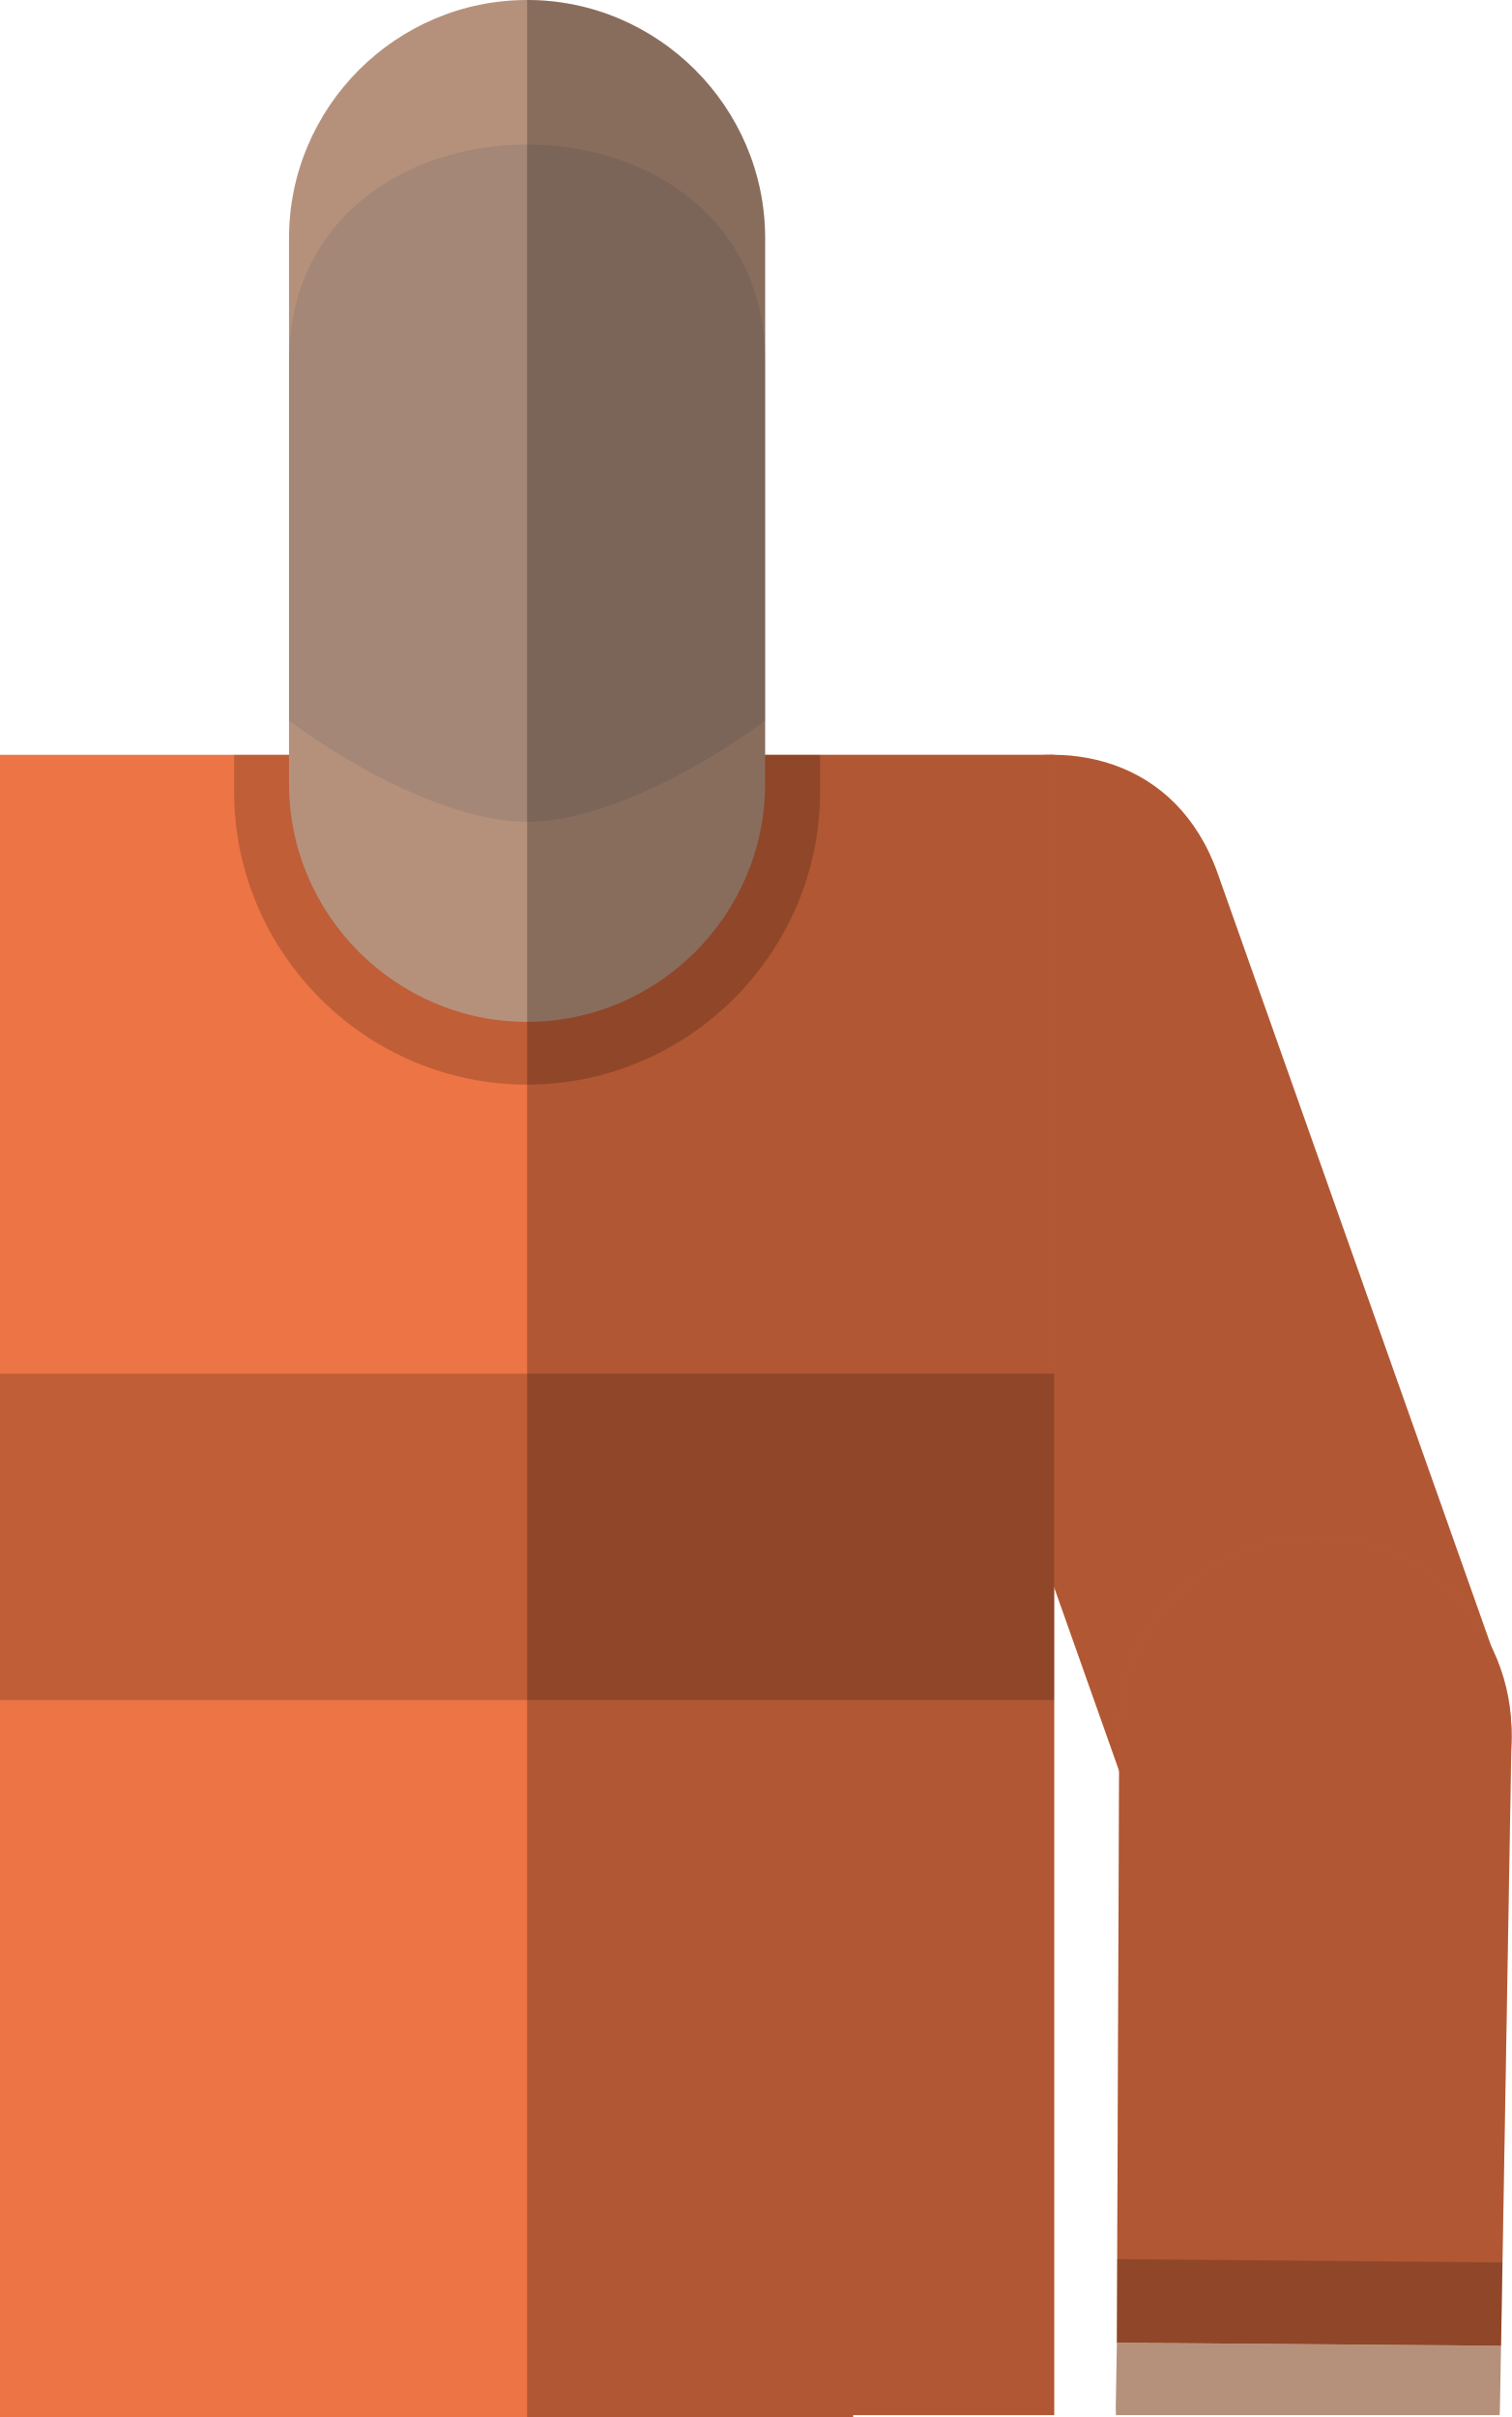
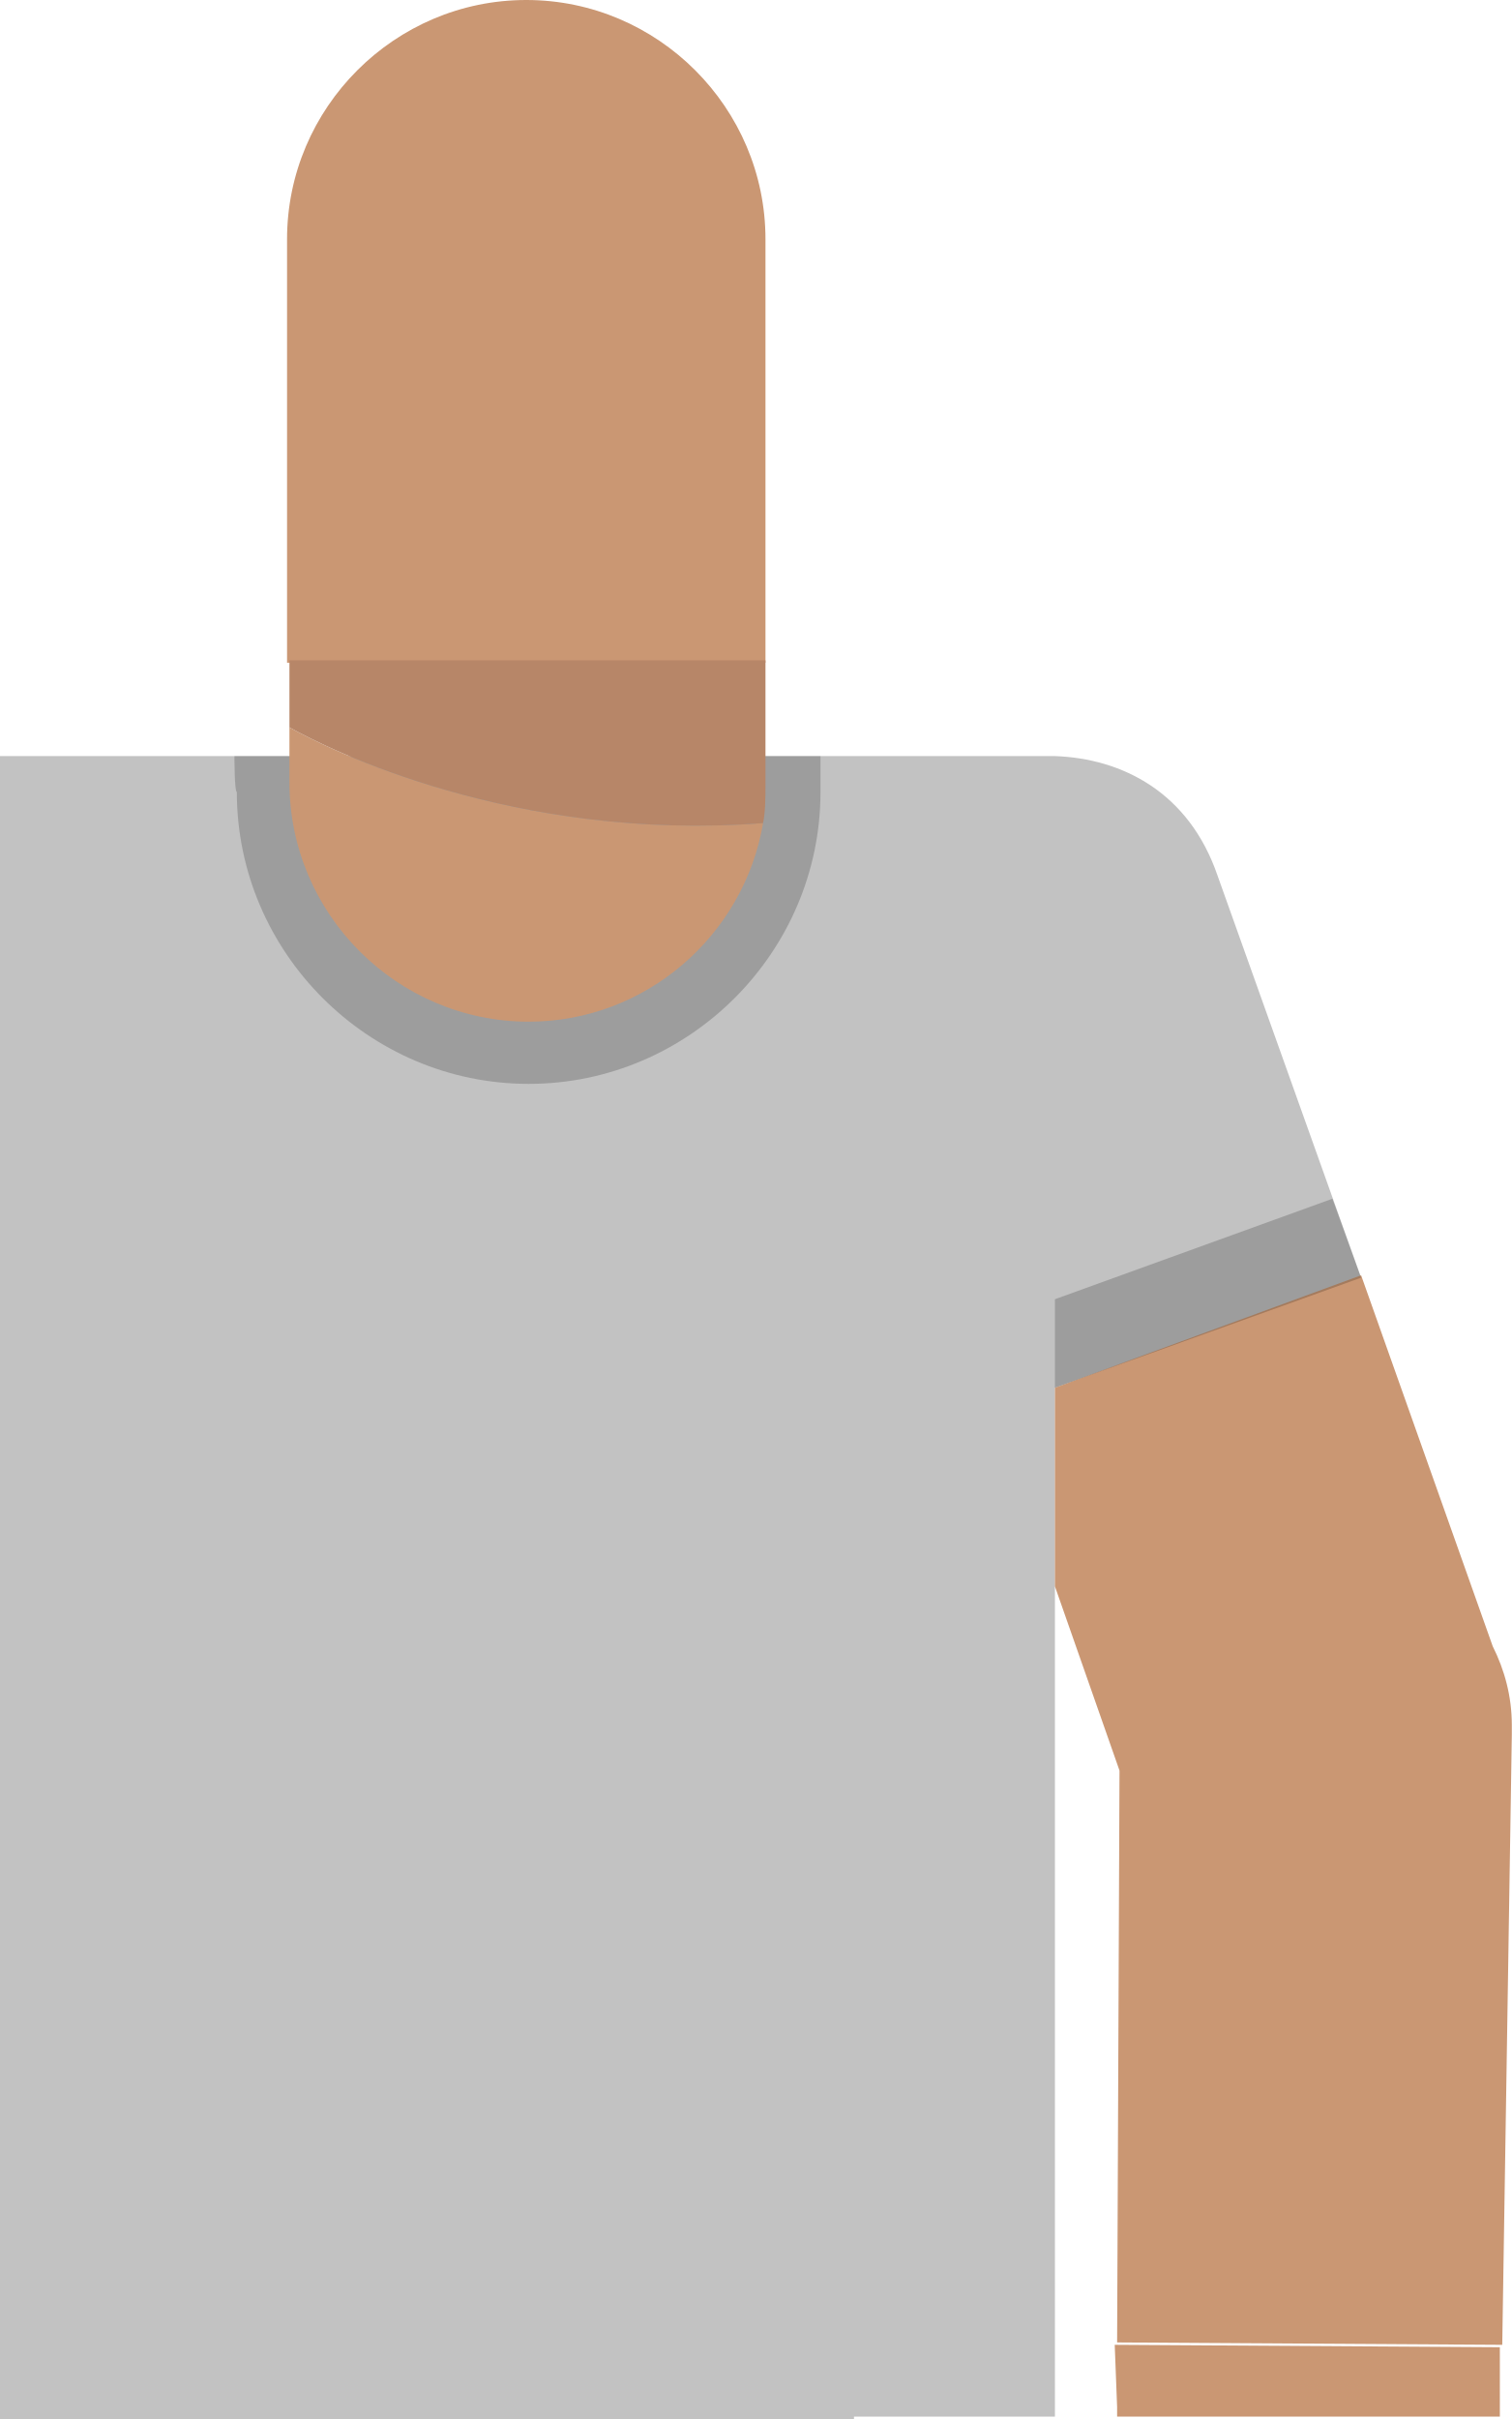
- <svg xmlns="http://www.w3.org/2000/svg" version="1.1" x="0px" y="0px" width="63.198px" height="101.051px" viewBox="0 0 63.198 101.051" enable-background="new 0 0 63.198 101.051" xml:space="preserve">
+ <svg xmlns="http://www.w3.org/2000/svg" version="1.1" id="Layer_1" x="0px" y="0px" viewBox="0 0 63.2 101.1" style="enable-background:new 0 0 63.2 101.1;" xml:space="preserve">
+   <style type="text/css">
+ 	.st0{fill:#CA9773;}
+ 	.st1{fill:#C2C2C2;}
+ 	.st2{opacity:0.19;enable-background:new    ;}
+ 	.st3{fill:#B78668;}
+ </style>
  <g id="Background">
</g>
-   <g id="Objects">
-     <g>
-       <g>
-         <g>
-           <path fill-rule="evenodd" clip-rule="evenodd" fill="#ED7444" d="M35.448,41.992l11.817,33.384      c1.506,4.252,6.217,6.5,10.47,4.994l0,0c4.253-1.506,6.499-6.216,4.994-10.469L50.912,36.518      C47.479,26.82,32.192,32.795,35.448,41.992z" />
-           <path opacity="0.25" fill-rule="evenodd" clip-rule="evenodd" d="M35.448,41.992l11.817,33.384      c1.506,4.252,6.217,6.5,10.47,4.994l0,0c4.253-1.506,6.499-6.216,4.994-10.469L50.912,36.518      C47.479,26.82,32.192,32.795,35.448,41.992z" />
-         </g>
-         <g>
-           <g>
-             <path fill-rule="evenodd" clip-rule="evenodd" fill="#B5917C" d="M62.699,100.973c0.003-0.075,0.012-0.146,0.013-0.221       l0.047-2.679l-16.062-0.13l-0.046,2.679c-0.002,0.121,0.006,0.232,0.007,0.351H62.699z" />
-             <path fill-rule="evenodd" clip-rule="evenodd" fill="#ED7444" d="M46.697,97.943l0.099-25.631       c0.017-4.509,3.83-8.136,8.342-8.06l0,0c4.51,0.078,8.137,3.832,8.059,8.342l-0.438,25.479L46.697,97.943z" />
-             <polygon opacity="0.19" fill-rule="evenodd" clip-rule="evenodd" points="62.759,98.073 62.819,94.59 46.71,94.45        46.697,97.943      " />
-           </g>
-           <path opacity="0.25" fill-rule="evenodd" clip-rule="evenodd" d="M46.697,97.943l0.099-25.631      c0.017-4.509,3.83-8.136,8.342-8.06l0,0c4.51,0.078,8.137,3.832,8.059,8.342l-0.438,25.479L46.697,97.943z" />
-         </g>
-       </g>
-       <g>
-         <g>
-           <g>
-             <polygon fill-rule="evenodd" clip-rule="evenodd" fill="#ED7444" points="35.67,100.973 44.077,100.973 44.077,31.557        0,31.557 0,101.051 35.67,101.051      " />
-             <path opacity="0.19" fill-rule="evenodd" clip-rule="evenodd" d="M9.789,31.557h24.499v1.54c0,6.737-5.512,12.249-12.25,12.249       l0,0c-6.736,0-12.249-5.512-12.249-12.249V31.557z" />
-             <rect y="57.428" opacity="0.19" fill-rule="evenodd" clip-rule="evenodd" width="44.076" height="13.649" />
-           </g>
-           <path fill-rule="evenodd" clip-rule="evenodd" fill="#B5917C" d="M22.037,0L22.037,0c5.475,0,9.953,4.479,9.953,9.956v22.812      c0,5.476-4.479,9.955-9.953,9.955l0,0c-5.475,0-9.953-4.479-9.953-9.955V9.956C12.084,4.479,16.562,0,22.037,0z" />
-           <path opacity="0.2" fill-rule="evenodd" clip-rule="evenodd" fill="#5D5D5D" d="M31.99,15.121v15.011      c-3.716,2.71-7.432,4.228-9.953,4.228s-6.237-1.518-9.953-4.227V15.121C12.084,3.015,31.99,3.015,31.99,15.121z" />
-         </g>
-         <path opacity="0.25" fill-rule="evenodd" clip-rule="evenodd" d="M35.67,100.973h8.407V31.557H31.99V9.956     c0-5.476-4.478-9.955-9.951-9.956v101.051H35.67V100.973z" />
-       </g>
-     </g>
+   <path class="st0" d="M46.7,100.6c0,0.1,0,0.2,0,0.4h16c0-0.1,0-0.1,0-0.2l0-2.7l-16.1-0.1L46.7,100.6z" />
+   <path class="st1" d="M56.9,53.4l-6-16.8c-1.2-3.5-4-4.9-6.8-5v0H0v69.5h35.7V101h8.4V66.4V58L56.9,53.4z" />
+   <path class="st0" d="M46.7,97.9l16.1,0.1l0.4-25.5c0-0.1,0-0.1,0-0.2c0-0.1,0-0.1,0-0.2c0-1.2-0.3-2.3-0.8-3.3l-5.5-15.5L44.1,58  v8.3l2.7,7.7L46.7,97.9z" />
+   <polygon class="st2" points="55.7,50.1 44.1,54.3 44.1,58 56.9,53.4 " />
+   <path class="st2" d="M9.8,31.6h24.5v1.5c0,6.7-5.5,12.2-12.2,12.2l0,0c-6.7,0-12.2-5.5-12.2-12.2C9.8,33.1,9.8,31.6,9.8,31.6z" />
+   <g>
+     <path class="st0" d="M12.1,30.4v2.3c0,5.5,4.5,10,10,10c4.9,0,9-3.6,9.8-8.3C21.5,35.2,13.7,31.3,12.1,30.4z" />
+     <path class="st0" d="M32,10c0-5.5-4.5-10-10-10c-5.5,0-10,4.5-10,10v17.7H32V10z" />
+     <path class="st3" d="M32,27.6H12.1v2.8c1.6,0.9,9.4,4.8,19.8,4c0.1-0.5,0.1-1.1,0.1-1.6V27.6z" />
  </g>
</svg>
